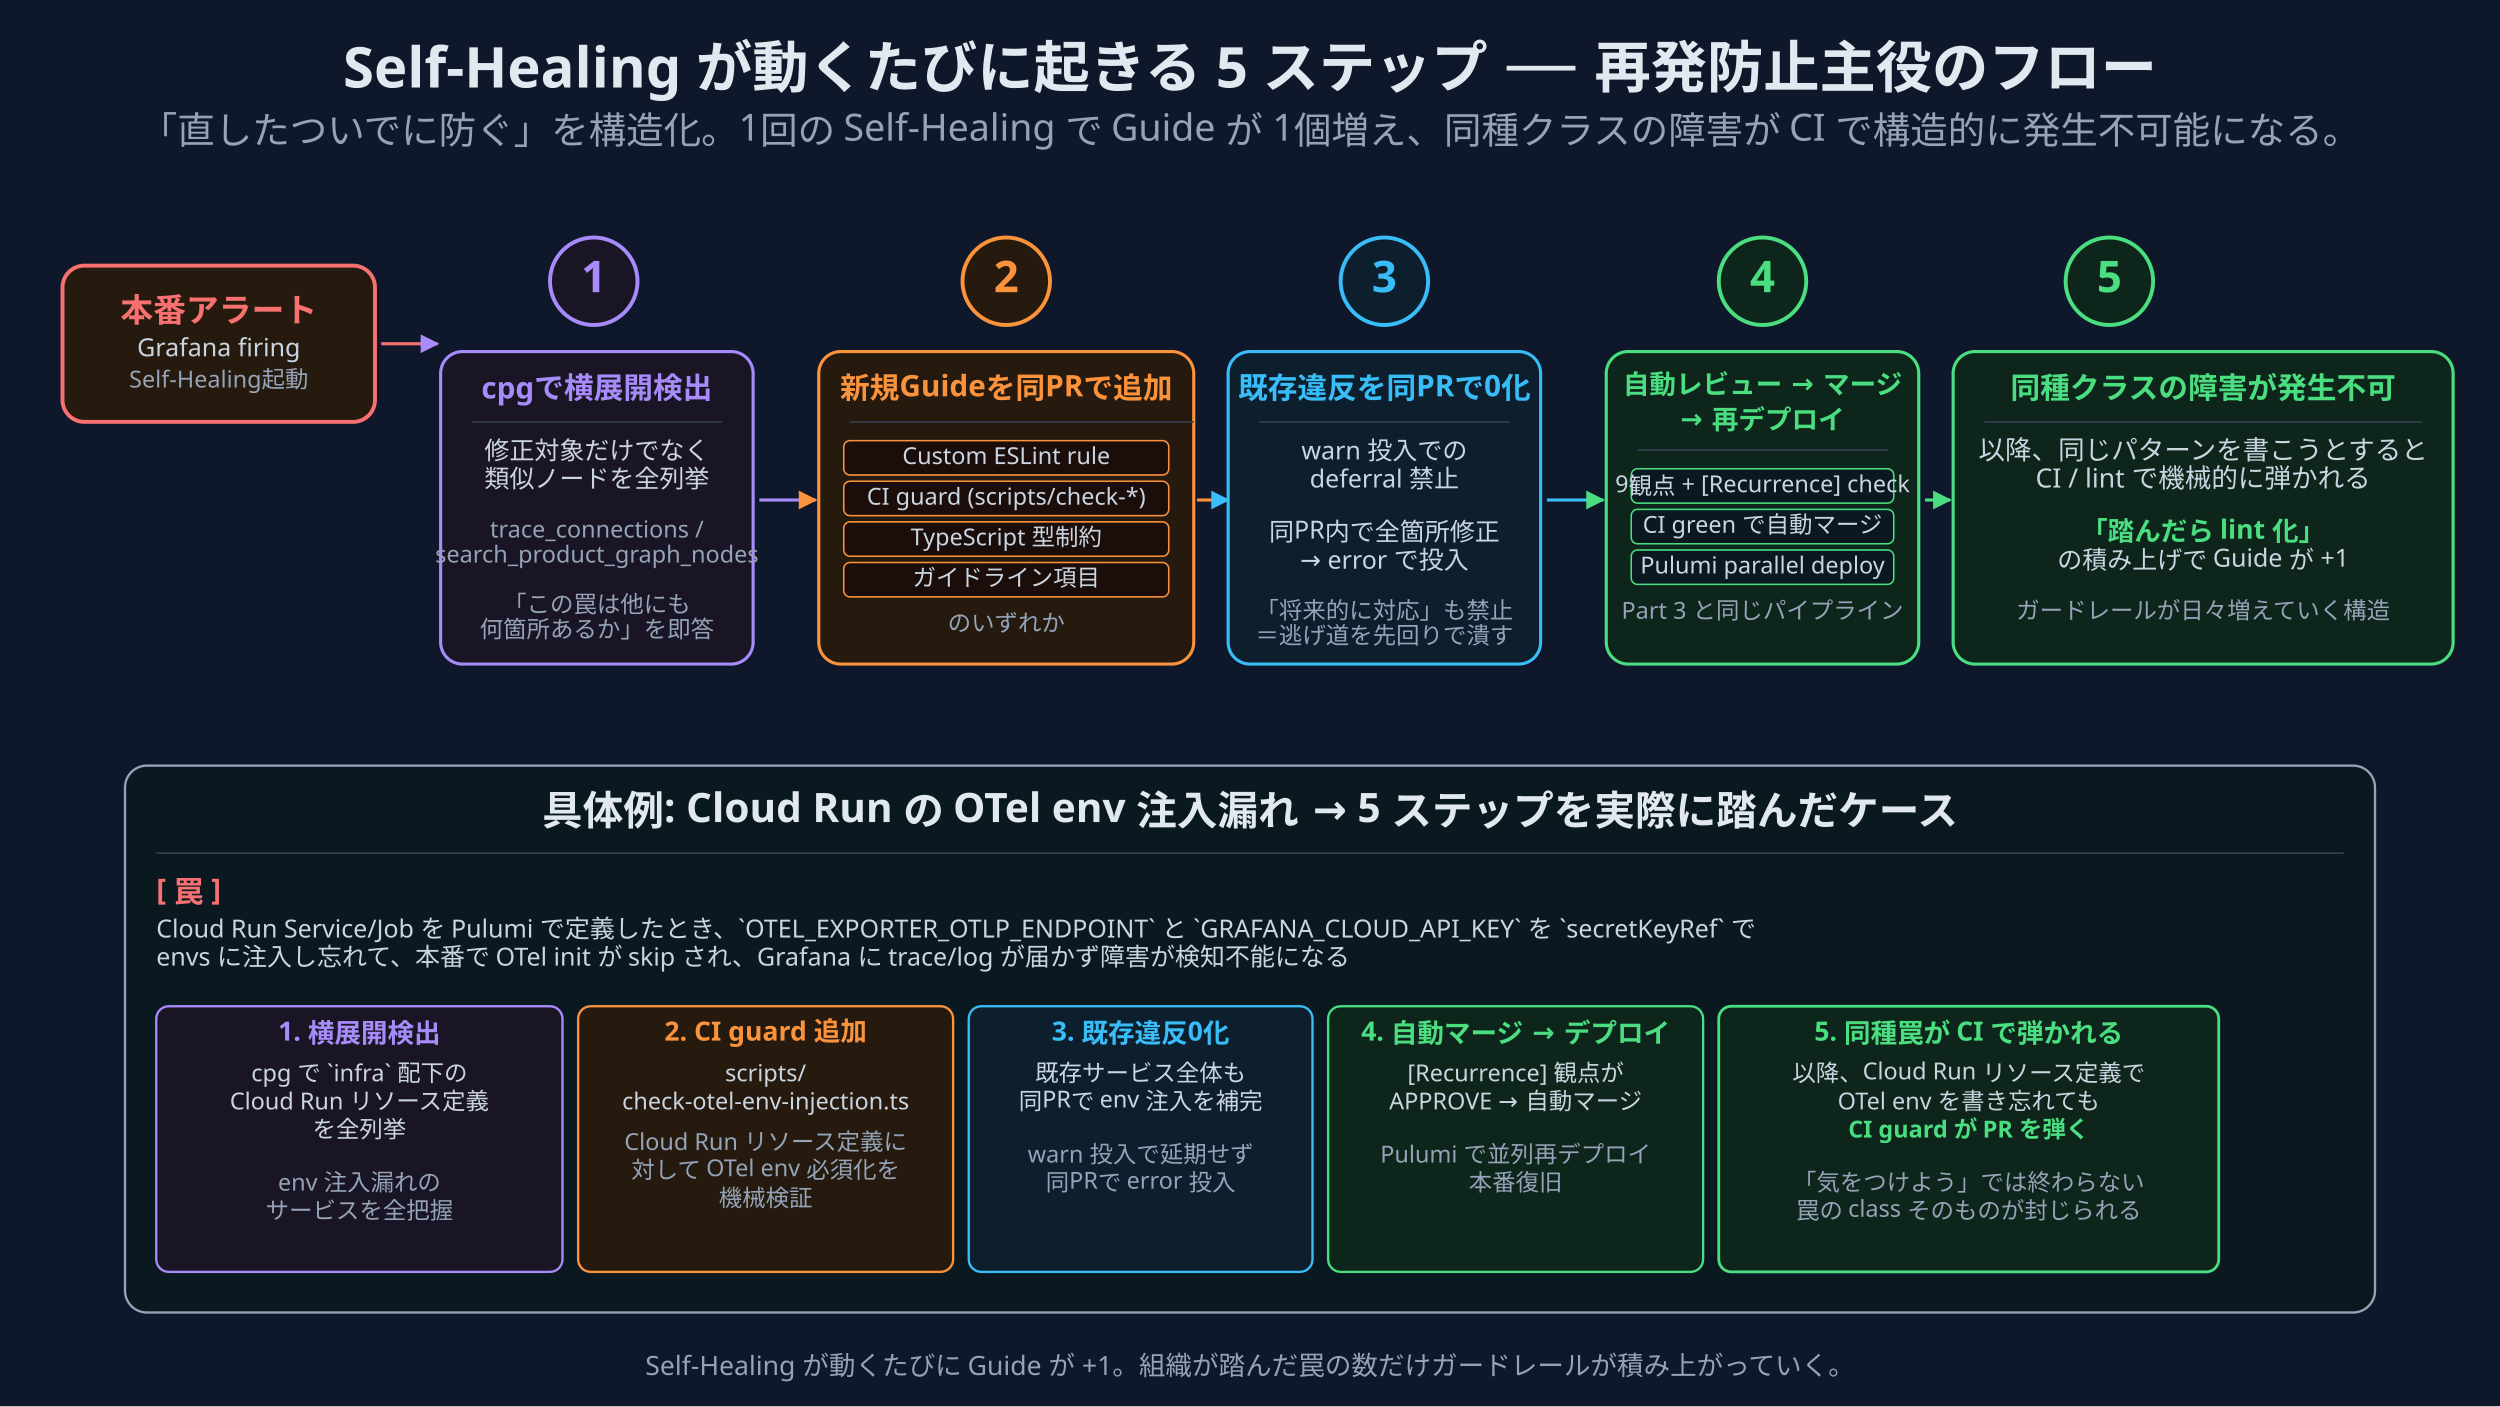
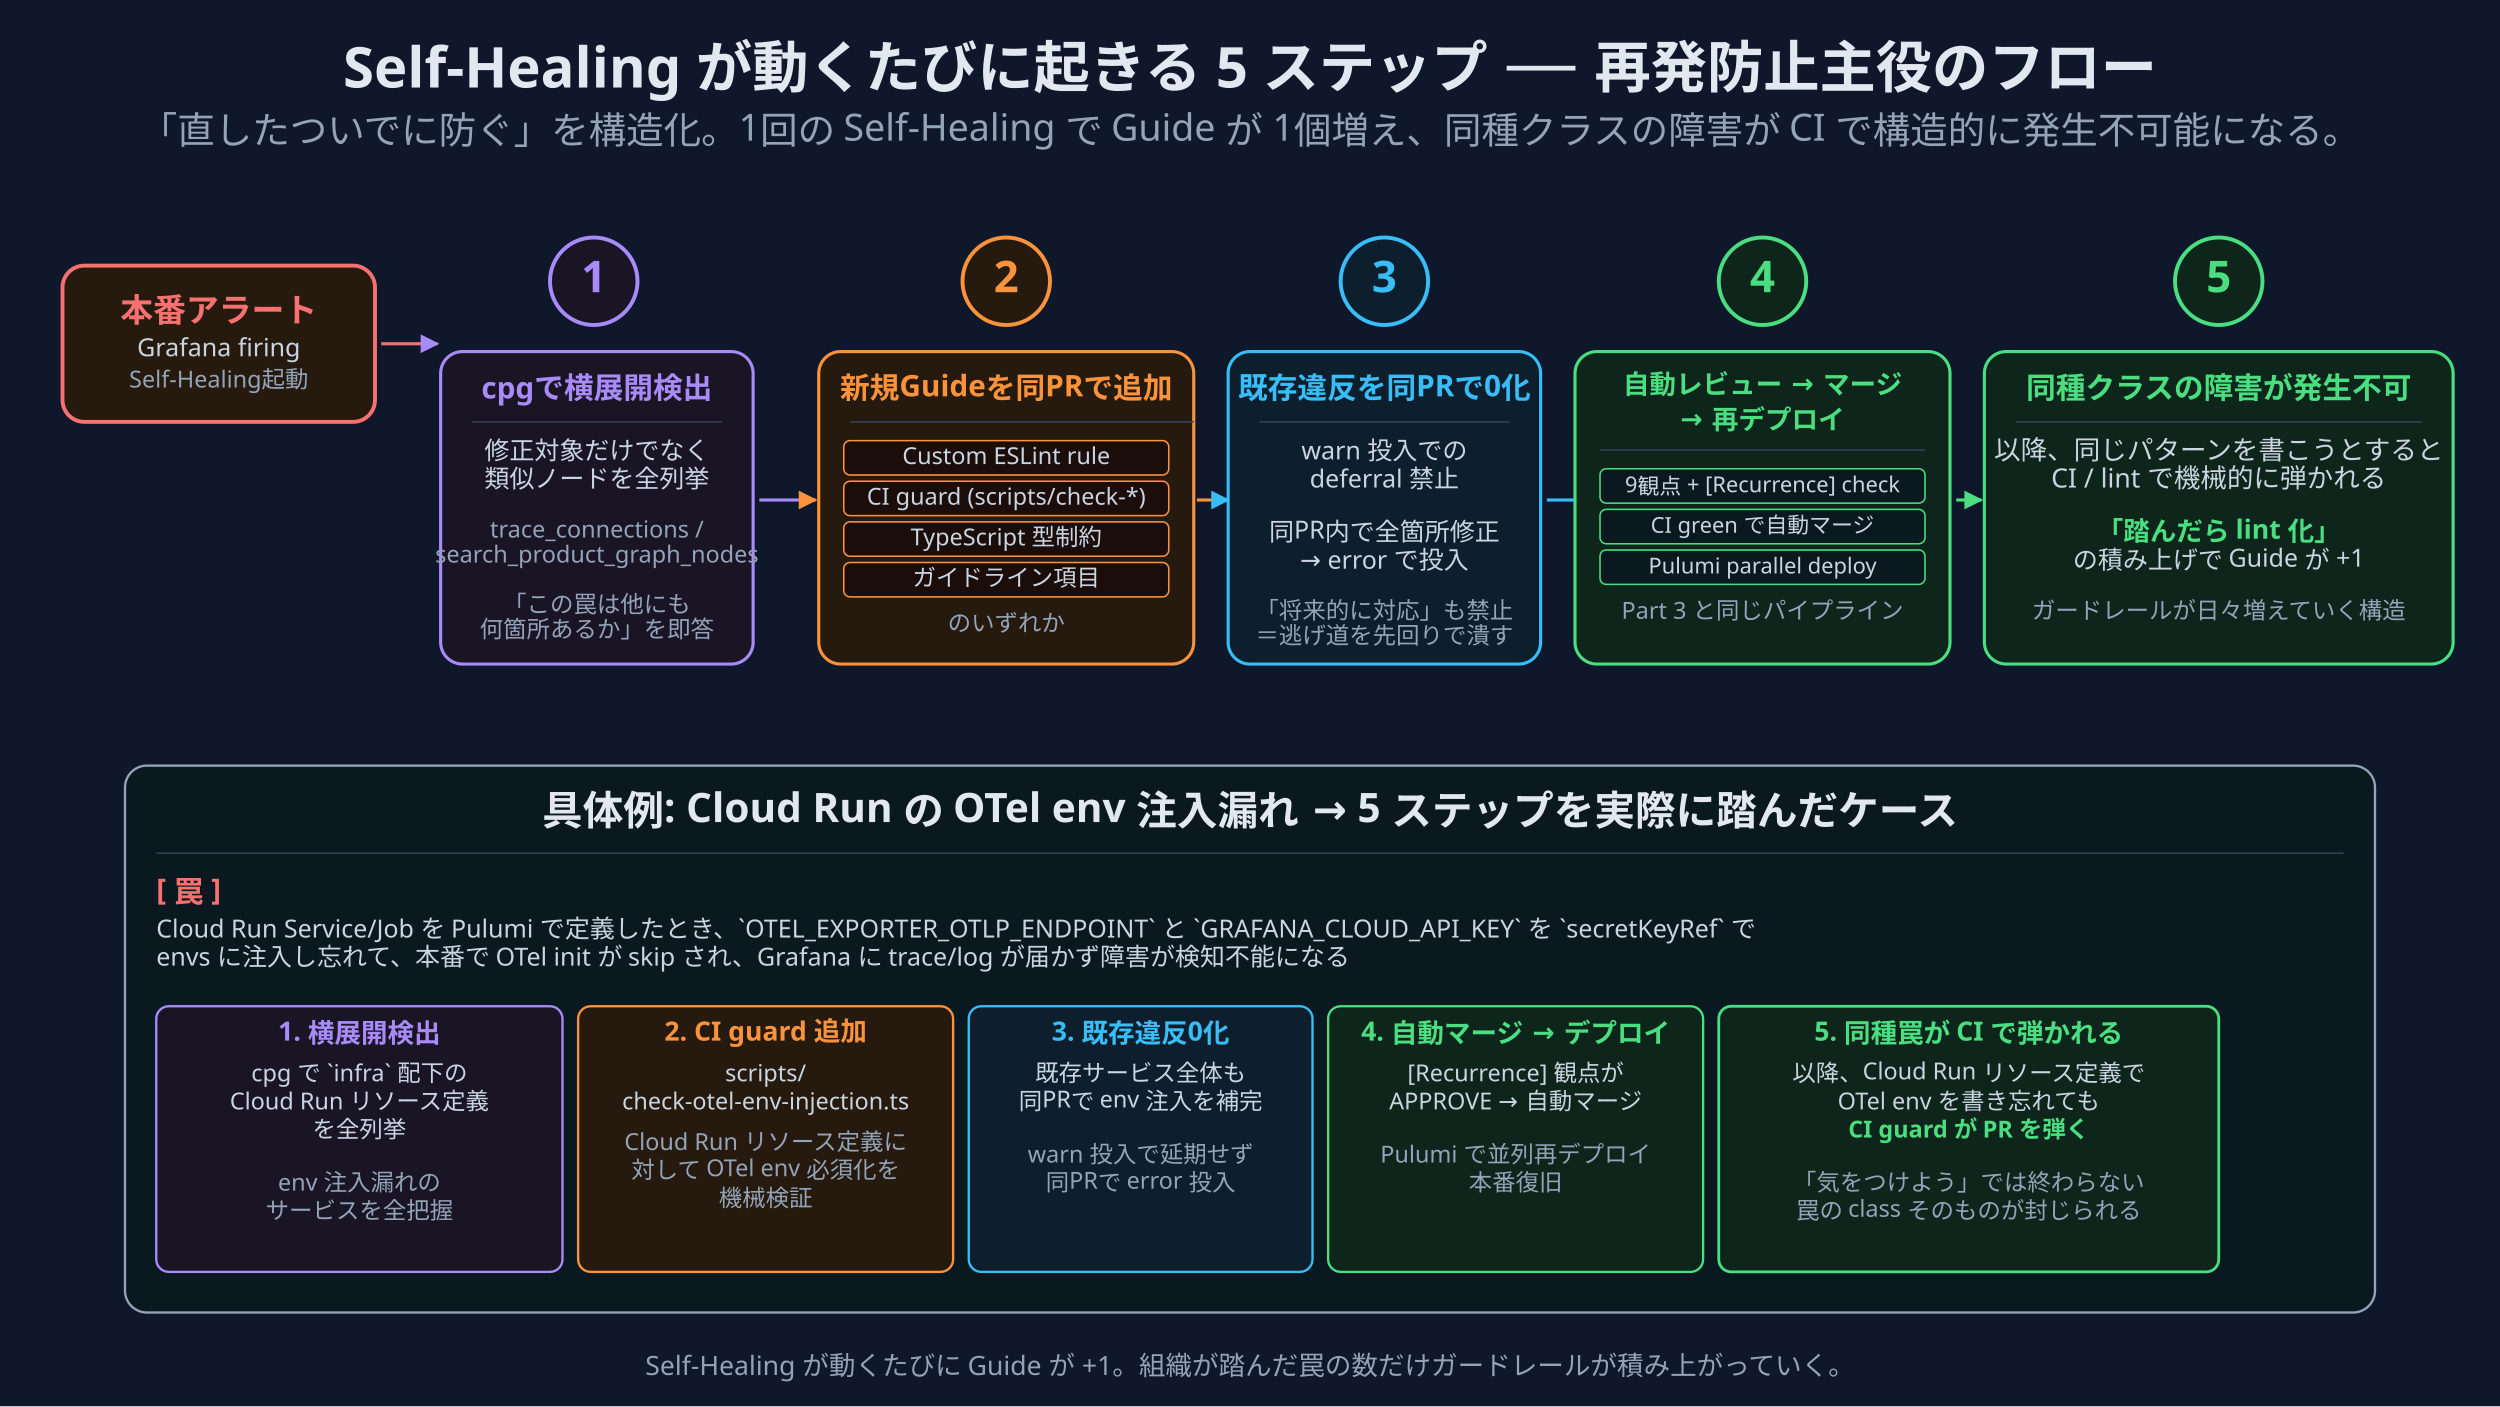
<svg xmlns="http://www.w3.org/2000/svg" width="1600" height="900" viewBox="0 0 1600 900">
  <rect width="1600" height="900" fill="#0f172a" />
  <defs>
    <marker id="a-94a3b8" viewBox="0 0 10 10" refX="9" refY="5" markerWidth="6" markerHeight="6" orient="auto-start-reverse">
      <path d="M 0 0 L 10 5 L 0 10 z" fill="#94a3b8" />
    </marker>
    <marker id="a-4ade80" viewBox="0 0 10 10" refX="9" refY="5" markerWidth="6" markerHeight="6" orient="auto-start-reverse">
      <path d="M 0 0 L 10 5 L 0 10 z" fill="#4ade80" />
    </marker>
    <marker id="a-38bdf8" viewBox="0 0 10 10" refX="9" refY="5" markerWidth="6" markerHeight="6" orient="auto-start-reverse">
      <path d="M 0 0 L 10 5 L 0 10 z" fill="#38bdf8" />
    </marker>
    <marker id="a-fb923c" viewBox="0 0 10 10" refX="9" refY="5" markerWidth="6" markerHeight="6" orient="auto-start-reverse">
      <path d="M 0 0 L 10 5 L 0 10 z" fill="#fb923c" />
    </marker>
    <marker id="a-a78bfa" viewBox="0 0 10 10" refX="9" refY="5" markerWidth="6" markerHeight="6" orient="auto-start-reverse">
      <path d="M 0 0 L 10 5 L 0 10 z" fill="#a78bfa" />
    </marker>
  </defs>
  <text x="800" y="56" font-size="36" fill="#e2e8f0" text-anchor="middle" font-weight="bold" font-family="Noto Sans JP, sans-serif">Self-Healing が動くたびに起きる 5 ステップ ── 再発防止主役のフロー</text>
  <text x="800" y="92" font-size="24" fill="#94a3b8" text-anchor="middle" font-family="Noto Sans JP, sans-serif">「直したついでに防ぐ」を構造化。1回の Self-Healing で Guide が 1個増え、同種クラスの障害が CI で構造的に発生不可能になる。</text>
  <g font-family="Noto Sans JP, sans-serif">
    <rect x="40" y="170" width="200" height="100" rx="14" fill="#251a0d" stroke="#f87171" stroke-width="2.5" />
    <text x="140" y="206" font-size="21" fill="#f87171" text-anchor="middle" font-weight="bold">本番アラート</text>
    <text x="140" y="228" font-size="16" fill="#cbd5e1" text-anchor="middle">Grafana firing</text>
    <text x="140" y="248" font-size="15" fill="#94a3b8" text-anchor="middle">Self-Healing起動</text>
  </g>
  <line x1="244" y1="220" x2="280" y2="220" stroke="#f87171" stroke-width="2" marker-end="url(#a-a78bfa)" />
  <g font-family="Noto Sans JP, sans-serif">
    <circle cx="380" cy="180" r="28" fill="#1a1525" stroke="#a78bfa" stroke-width="2.5" />
    <text x="380" y="187" font-size="28" fill="#a78bfa" text-anchor="middle" font-weight="bold">1</text>
    <rect x="282" y="225" width="200" height="200" rx="14" fill="#1a1525" stroke="#a78bfa" stroke-width="2" />
    <text x="382" y="255" font-size="19" fill="#a78bfa" text-anchor="middle" font-weight="bold">cpgで横展開検出</text>
    <line x1="302" y1="270" x2="462" y2="270" stroke="#334155" stroke-width="1" />
    <text x="382" y="294" font-size="16" fill="#cbd5e1" text-anchor="middle">修正対象だけでなく</text>
    <text x="382" y="312" font-size="16" fill="#cbd5e1" text-anchor="middle">類似ノードを全列挙</text>
    <text x="382" y="344" font-size="15" fill="#94a3b8" text-anchor="middle">trace_connections /</text>
    <text x="382" y="360" font-size="15" fill="#94a3b8" text-anchor="middle">search_product_graph_nodes</text>
    <text x="382" y="392" font-size="15" fill="#94a3b8" text-anchor="middle">「この罠は他にも</text>
    <text x="382" y="408" font-size="15" fill="#94a3b8" text-anchor="middle">何箇所あるか」を即答</text>
  </g>
  <line x1="486" y1="320" x2="522" y2="320" stroke="#a78bfa" stroke-width="2" marker-end="url(#a-fb923c)" />
  <g font-family="Noto Sans JP, sans-serif">
    <circle cx="644" cy="180" r="28" fill="#251a0d" stroke="#fb923c" stroke-width="2.5" />
    <text x="644" y="187" font-size="28" fill="#fb923c" text-anchor="middle" font-weight="bold">2</text>
    <rect x="524" y="225" width="240" height="200" rx="14" fill="#251a0d" stroke="#fb923c" stroke-width="2" />
    <text x="644" y="255" font-size="19" fill="#fb923c" text-anchor="middle" font-weight="bold">新規Guideを同PRで追加</text>
    <line x1="544" y1="270" x2="764" y2="270" stroke="#334155" stroke-width="1" />
    <rect x="540" y="282" width="208" height="22" rx="4" fill="#1a0d0a" stroke="#fb923c" stroke-width="1" />
    <text x="644" y="297" font-size="15" fill="#cbd5e1" text-anchor="middle">Custom ESLint rule</text>
    <rect x="540" y="308" width="208" height="22" rx="4" fill="#1a0d0a" stroke="#fb923c" stroke-width="1" />
    <text x="644" y="323" font-size="15" fill="#cbd5e1" text-anchor="middle">CI guard (scripts/check-*)</text>
    <rect x="540" y="334" width="208" height="22" rx="4" fill="#1a0d0a" stroke="#fb923c" stroke-width="1" />
    <text x="644" y="349" font-size="15" fill="#cbd5e1" text-anchor="middle">TypeScript 型制約</text>
    <rect x="540" y="360" width="208" height="22" rx="4" fill="#1a0d0a" stroke="#fb923c" stroke-width="1" />
    <text x="644" y="375" font-size="15" fill="#cbd5e1" text-anchor="middle">ガイドライン項目</text>
    <text x="644" y="404" font-size="15" fill="#94a3b8" text-anchor="middle">のいずれか</text>
  </g>
  <line x1="766" y1="320" x2="786" y2="320" stroke="#fb923c" stroke-width="2" marker-end="url(#a-38bdf8)" />
  <g font-family="Noto Sans JP, sans-serif">
    <circle cx="886" cy="180" r="28" fill="#0d1f2d" stroke="#38bdf8" stroke-width="2.5" />
    <text x="886" y="187" font-size="28" fill="#38bdf8" text-anchor="middle" font-weight="bold">3</text>
    <rect x="786" y="225" width="200" height="200" rx="14" fill="#0d1f2d" stroke="#38bdf8" stroke-width="2" />
    <text x="886" y="255" font-size="19" fill="#38bdf8" text-anchor="middle" font-weight="bold">既存違反を同PRで0化</text>
    <line x1="806" y1="270" x2="966" y2="270" stroke="#334155" stroke-width="1" />
    <text x="886" y="294" font-size="16" fill="#cbd5e1" text-anchor="middle">warn 投入での</text>
    <text x="886" y="312" font-size="16" fill="#cbd5e1" text-anchor="middle">deferral 禁止</text>
    <text x="886" y="346" font-size="16" fill="#cbd5e1" text-anchor="middle">同PR内で全箇所修正</text>
    <text x="886" y="364" font-size="16" fill="#cbd5e1" text-anchor="middle">→ error で投入</text>
    <text x="886" y="396" font-size="15" fill="#94a3b8" text-anchor="middle">「将来的に対応」も禁止</text>
    <text x="886" y="412" font-size="15" fill="#94a3b8" text-anchor="middle">＝逃げ道を先回りで潰す</text>
  </g>
  <line x1="990" y1="320" x2="1026" y2="320" stroke="#38bdf8" stroke-width="2" marker-end="url(#a-4ade80)" />
  <g font-family="Noto Sans JP, sans-serif">
    <circle cx="1128" cy="180" r="28" fill="#0d251a" stroke="#4ade80" stroke-width="2.5" />
    <text x="1128" y="187" font-size="28" fill="#4ade80" text-anchor="middle" font-weight="bold">4</text>
-     <rect x="1028" y="225" width="200" height="200" rx="14" fill="#0d251a" stroke="#4ade80" stroke-width="2" />
+     <rect x="1008" y="225" width="240" height="200" rx="14" fill="#0d251a" stroke="#4ade80" stroke-width="2" />
    <text x="1128" y="252" font-size="17" fill="#4ade80" text-anchor="middle" font-weight="bold">自動レビュー → マージ</text>
    <text x="1128" y="274" font-size="17" fill="#4ade80" text-anchor="middle" font-weight="bold">→ 再デプロイ</text>
-     <line x1="1048" y1="288" x2="1208" y2="288" stroke="#334155" stroke-width="1" />
-     <rect x="1044" y="300" width="168" height="22" rx="4" fill="#0a1820" stroke="#4ade80" stroke-width="1" />
-     <text x="1128" y="315" font-size="15" fill="#cbd5e1" text-anchor="middle">9観点 + [Recurrence] check</text>
-     <rect x="1044" y="326" width="168" height="22" rx="4" fill="#0a1820" stroke="#4ade80" stroke-width="1" />
-     <text x="1128" y="341" font-size="15" fill="#cbd5e1" text-anchor="middle">CI green で自動マージ</text>
-     <rect x="1044" y="352" width="168" height="22" rx="4" fill="#0a1820" stroke="#4ade80" stroke-width="1" />
-     <text x="1128" y="367" font-size="15" fill="#cbd5e1" text-anchor="middle">Pulumi parallel deploy</text>
+     <line x1="1024" y1="288" x2="1232" y2="288" stroke="#334155" stroke-width="1" />
+     <rect x="1024" y="300" width="208" height="22" rx="4" fill="#0a1820" stroke="#4ade80" stroke-width="1" />
+     <text x="1128" y="315" font-size="14" fill="#cbd5e1" text-anchor="middle">9観点 + [Recurrence] check</text>
+     <rect x="1024" y="326" width="208" height="22" rx="4" fill="#0a1820" stroke="#4ade80" stroke-width="1" />
+     <text x="1128" y="341" font-size="14" fill="#cbd5e1" text-anchor="middle">CI green で自動マージ</text>
+     <rect x="1024" y="352" width="208" height="22" rx="4" fill="#0a1820" stroke="#4ade80" stroke-width="1" />
+     <text x="1128" y="367" font-size="14" fill="#cbd5e1" text-anchor="middle">Pulumi parallel deploy</text>
    <text x="1128" y="396" font-size="15" fill="#94a3b8" text-anchor="middle">Part 3 と同じパイプライン</text>
  </g>
-   <line x1="1232" y1="320" x2="1248" y2="320" stroke="#4ade80" stroke-width="2" marker-end="url(#a-4ade80)" />
+   <line x1="1252" y1="320" x2="1268" y2="320" stroke="#4ade80" stroke-width="2" marker-end="url(#a-4ade80)" />
  <g font-family="Noto Sans JP, sans-serif">
-     <circle cx="1350" cy="180" r="28" fill="#0d251a" stroke="#4ade80" stroke-width="2.5" />
-     <text x="1350" y="187" font-size="28" fill="#4ade80" text-anchor="middle" font-weight="bold">5</text>
-     <rect x="1250" y="225" width="320" height="200" rx="14" fill="#0d251a" stroke="#4ade80" stroke-width="2" />
-     <text x="1410" y="255" font-size="19" fill="#4ade80" text-anchor="middle" font-weight="bold">同種クラスの障害が発生不可</text>
-     <line x1="1270" y1="270" x2="1550" y2="270" stroke="#334155" stroke-width="1" />
-     <text x="1410" y="294" font-size="17" fill="#cbd5e1" text-anchor="middle">以降、同じパターンを書こうとすると</text>
-     <text x="1410" y="312" font-size="17" fill="#cbd5e1" text-anchor="middle">CI / lint で機械的に弾かれる</text>
-     <text x="1410" y="346" font-size="17" fill="#cbd5e1" text-anchor="middle">
+     <circle cx="1420" cy="180" r="28" fill="#0d251a" stroke="#4ade80" stroke-width="2.5" />
+     <text x="1420" y="187" font-size="28" fill="#4ade80" text-anchor="middle" font-weight="bold">5</text>
+     <rect x="1270" y="225" width="300" height="200" rx="14" fill="#0d251a" stroke="#4ade80" stroke-width="2" />
+     <text x="1420" y="255" font-size="19" fill="#4ade80" text-anchor="middle" font-weight="bold">同種クラスの障害が発生不可</text>
+     <line x1="1290" y1="270" x2="1550" y2="270" stroke="#334155" stroke-width="1" />
+     <text x="1420" y="294" font-size="17" fill="#cbd5e1" text-anchor="middle">以降、同じパターンを書こうとすると</text>
+     <text x="1420" y="312" font-size="17" fill="#cbd5e1" text-anchor="middle">CI / lint で機械的に弾かれる</text>
+     <text x="1420" y="346" font-size="17" fill="#cbd5e1" text-anchor="middle">
      <tspan font-weight="bold" fill="#4ade80">「踏んだら lint 化」</tspan>
    </text>
-     <text x="1410" y="364" font-size="16" fill="#cbd5e1" text-anchor="middle">の積み上げで Guide が +1</text>
-     <text x="1410" y="396" font-size="15" fill="#94a3b8" text-anchor="middle">ガードレールが日々増えていく構造</text>
+     <text x="1420" y="364" font-size="16" fill="#cbd5e1" text-anchor="middle">の積み上げで Guide が +1</text>
+     <text x="1420" y="396" font-size="15" fill="#94a3b8" text-anchor="middle">ガードレールが日々増えていく構造</text>
  </g>
  <g font-family="Noto Sans JP, sans-serif">
    <rect x="80" y="490" width="1440" height="350" rx="14" fill="#0a1820" stroke="#94a3b8" stroke-width="1.5" />
    <text x="800" y="528" font-size="26" fill="#e2e8f0" text-anchor="middle" font-weight="bold">具体例: Cloud Run の OTel env 注入漏れ → 5 ステップを実際に踏んだケース</text>
    <line x1="100" y1="546" x2="1500" y2="546" stroke="#334155" stroke-width="1" />
    <text x="100" y="576" font-size="19" fill="#f87171" font-weight="bold">[ 罠 ]</text>
    <text x="100" y="600" font-size="16" fill="#cbd5e1">Cloud Run Service/Job を Pulumi で定義したとき、`OTEL_EXPORTER_OTLP_ENDPOINT` と `GRAFANA_CLOUD_API_KEY` を `secretKeyRef` で</text>
    <text x="100" y="618" font-size="16" fill="#cbd5e1">envs に注入し忘れて、本番で OTel init が skip され、Grafana に trace/log が届かず障害が検知不能になる</text>
    <g transform="translate(0, 644)">
      <rect x="100" y="0" width="260" height="170" rx="8" fill="#1a1525" stroke="#a78bfa" stroke-width="1.5" />
      <text x="230" y="22" font-size="17" fill="#a78bfa" text-anchor="middle" font-weight="bold">1. 横展開検出</text>
      <text x="230" y="48" font-size="15" fill="#cbd5e1" text-anchor="middle">cpg で `infra` 配下の</text>
      <text x="230" y="66" font-size="15" fill="#cbd5e1" text-anchor="middle">Cloud Run リソース定義</text>
      <text x="230" y="84" font-size="15" fill="#cbd5e1" text-anchor="middle">を全列挙</text>
      <text x="230" y="118" font-size="15" fill="#94a3b8" text-anchor="middle">env 注入漏れの</text>
      <text x="230" y="136" font-size="15" fill="#94a3b8" text-anchor="middle">サービスを全把握</text>
      <rect x="370" y="0" width="240" height="170" rx="8" fill="#251a0d" stroke="#fb923c" stroke-width="1.5" />
      <text x="490" y="22" font-size="17" fill="#fb923c" text-anchor="middle" font-weight="bold">2. CI guard 追加</text>
      <text x="490" y="48" font-size="15" fill="#cbd5e1" text-anchor="middle">scripts/</text>
      <text x="490" y="66" font-size="15" fill="#cbd5e1" text-anchor="middle">check-otel-env-injection.ts</text>
      <text x="490" y="92" font-size="15" fill="#94a3b8" text-anchor="middle">Cloud Run リソース定義に</text>
      <text x="490" y="110" font-size="15" fill="#94a3b8" text-anchor="middle">対して OTel env 必須化を</text>
      <text x="490" y="128" font-size="15" fill="#94a3b8" text-anchor="middle">機械検証</text>
      <rect x="620" y="0" width="220" height="170" rx="8" fill="#0d1f2d" stroke="#38bdf8" stroke-width="1.5" />
      <text x="730" y="22" font-size="17" fill="#38bdf8" text-anchor="middle" font-weight="bold">3. 既存違反0化</text>
      <text x="730" y="48" font-size="15" fill="#cbd5e1" text-anchor="middle">既存サービス全体も</text>
      <text x="730" y="66" font-size="15" fill="#cbd5e1" text-anchor="middle">同PRで env 注入を補完</text>
      <text x="730" y="100" font-size="15" fill="#94a3b8" text-anchor="middle">warn 投入で延期せず</text>
      <text x="730" y="118" font-size="15" fill="#94a3b8" text-anchor="middle">同PRで error 投入</text>
      <rect x="850" y="0" width="240" height="170" rx="8" fill="#0d251a" stroke="#4ade80" stroke-width="1.5" />
      <text x="970" y="22" font-size="17" fill="#4ade80" text-anchor="middle" font-weight="bold">4. 自動マージ → デプロイ</text>
      <text x="970" y="48" font-size="15" fill="#cbd5e1" text-anchor="middle">[Recurrence] 観点が</text>
      <text x="970" y="66" font-size="15" fill="#cbd5e1" text-anchor="middle">APPROVE → 自動マージ</text>
      <text x="970" y="100" font-size="15" fill="#94a3b8" text-anchor="middle">Pulumi で並列再デプロイ</text>
      <text x="970" y="118" font-size="15" fill="#94a3b8" text-anchor="middle">本番復旧</text>
      <rect x="1100" y="0" width="320" height="170" rx="8" fill="#0d251a" stroke="#4ade80" stroke-width="1.8" />
      <text x="1260" y="22" font-size="17" fill="#4ade80" text-anchor="middle" font-weight="bold">5. 同種罠が CI で弾かれる</text>
      <text x="1260" y="48" font-size="15" fill="#cbd5e1" text-anchor="middle">以降、Cloud Run リソース定義で</text>
      <text x="1260" y="66" font-size="15" fill="#cbd5e1" text-anchor="middle">OTel env を書き忘れても</text>
      <text x="1260" y="84" font-size="15" fill="#cbd5e1" text-anchor="middle">
        <tspan font-weight="bold" fill="#4ade80">CI guard が PR を弾く</tspan>
      </text>
      <text x="1260" y="118" font-size="15" fill="#94a3b8" text-anchor="middle">「気をつけよう」では終わらない</text>
      <text x="1260" y="136" font-size="15" fill="#94a3b8" text-anchor="middle">罠の class そのものが封じられる</text>
    </g>
  </g>
  <text x="800" y="880" font-size="17" fill="#94a3b8" text-anchor="middle" font-family="Noto Sans JP, sans-serif">Self-Healing が動くたびに Guide が +1。組織が踏んだ罠の数だけガードレールが積み上がっていく。</text>
</svg>
